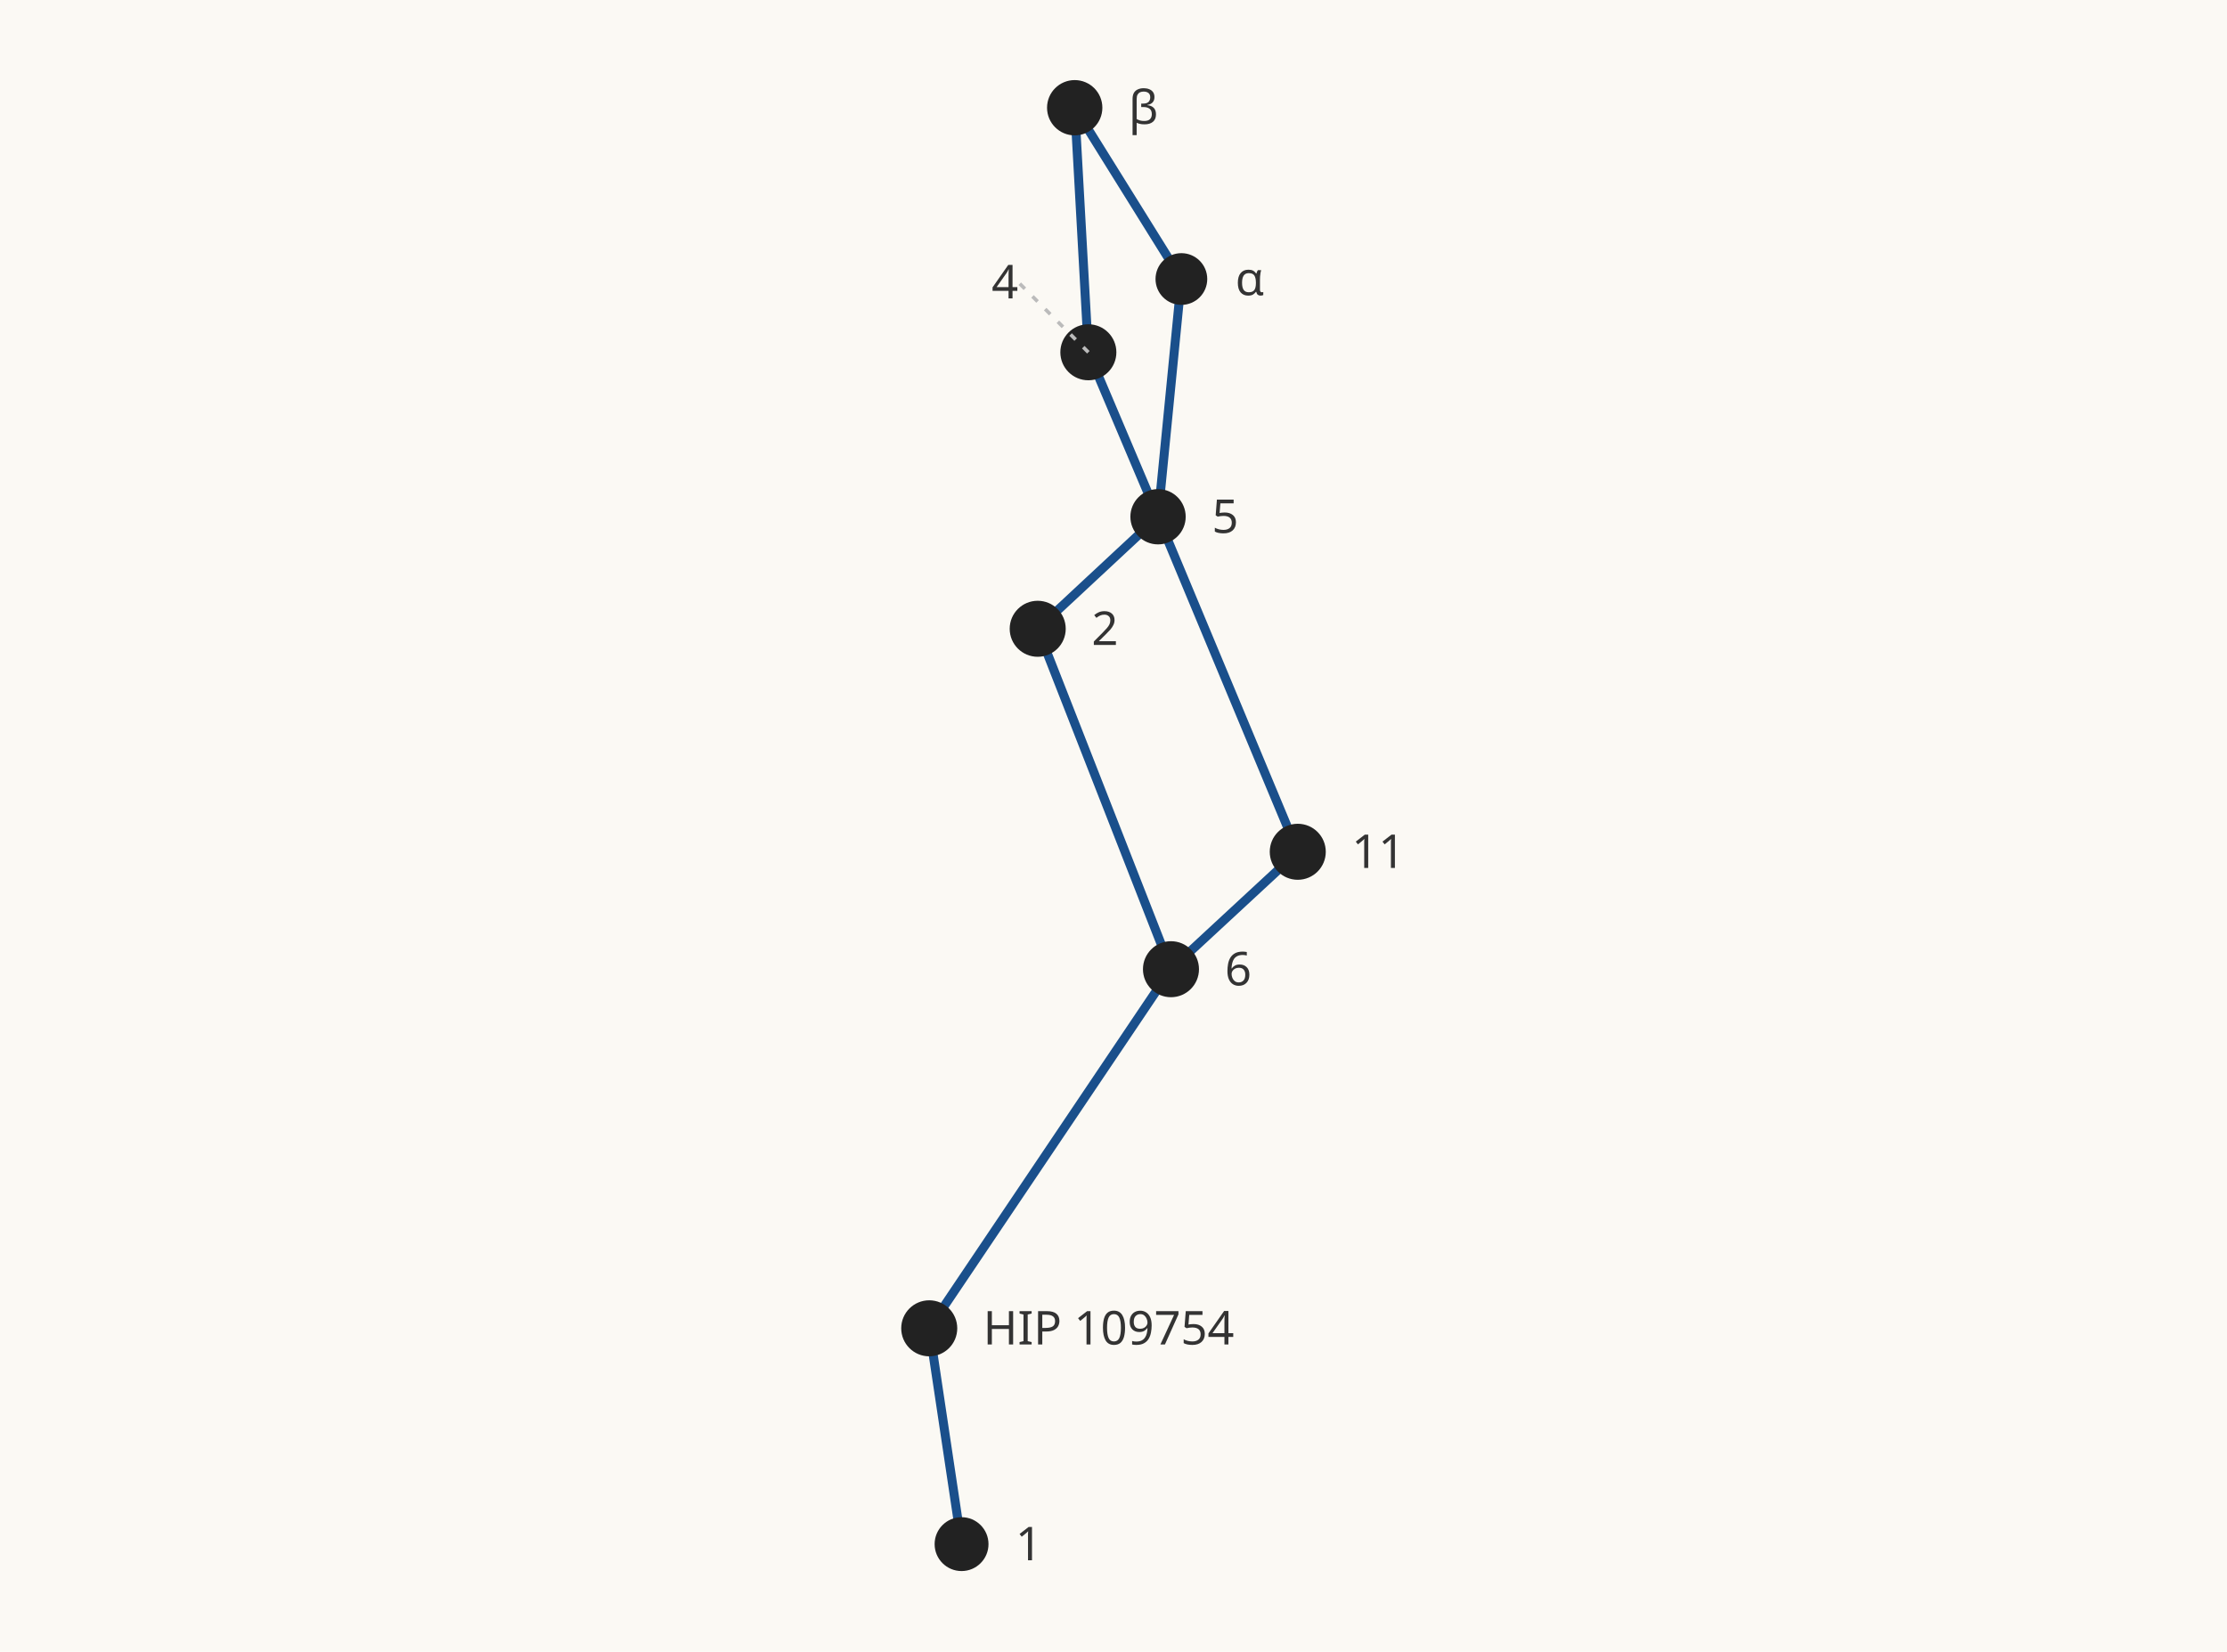
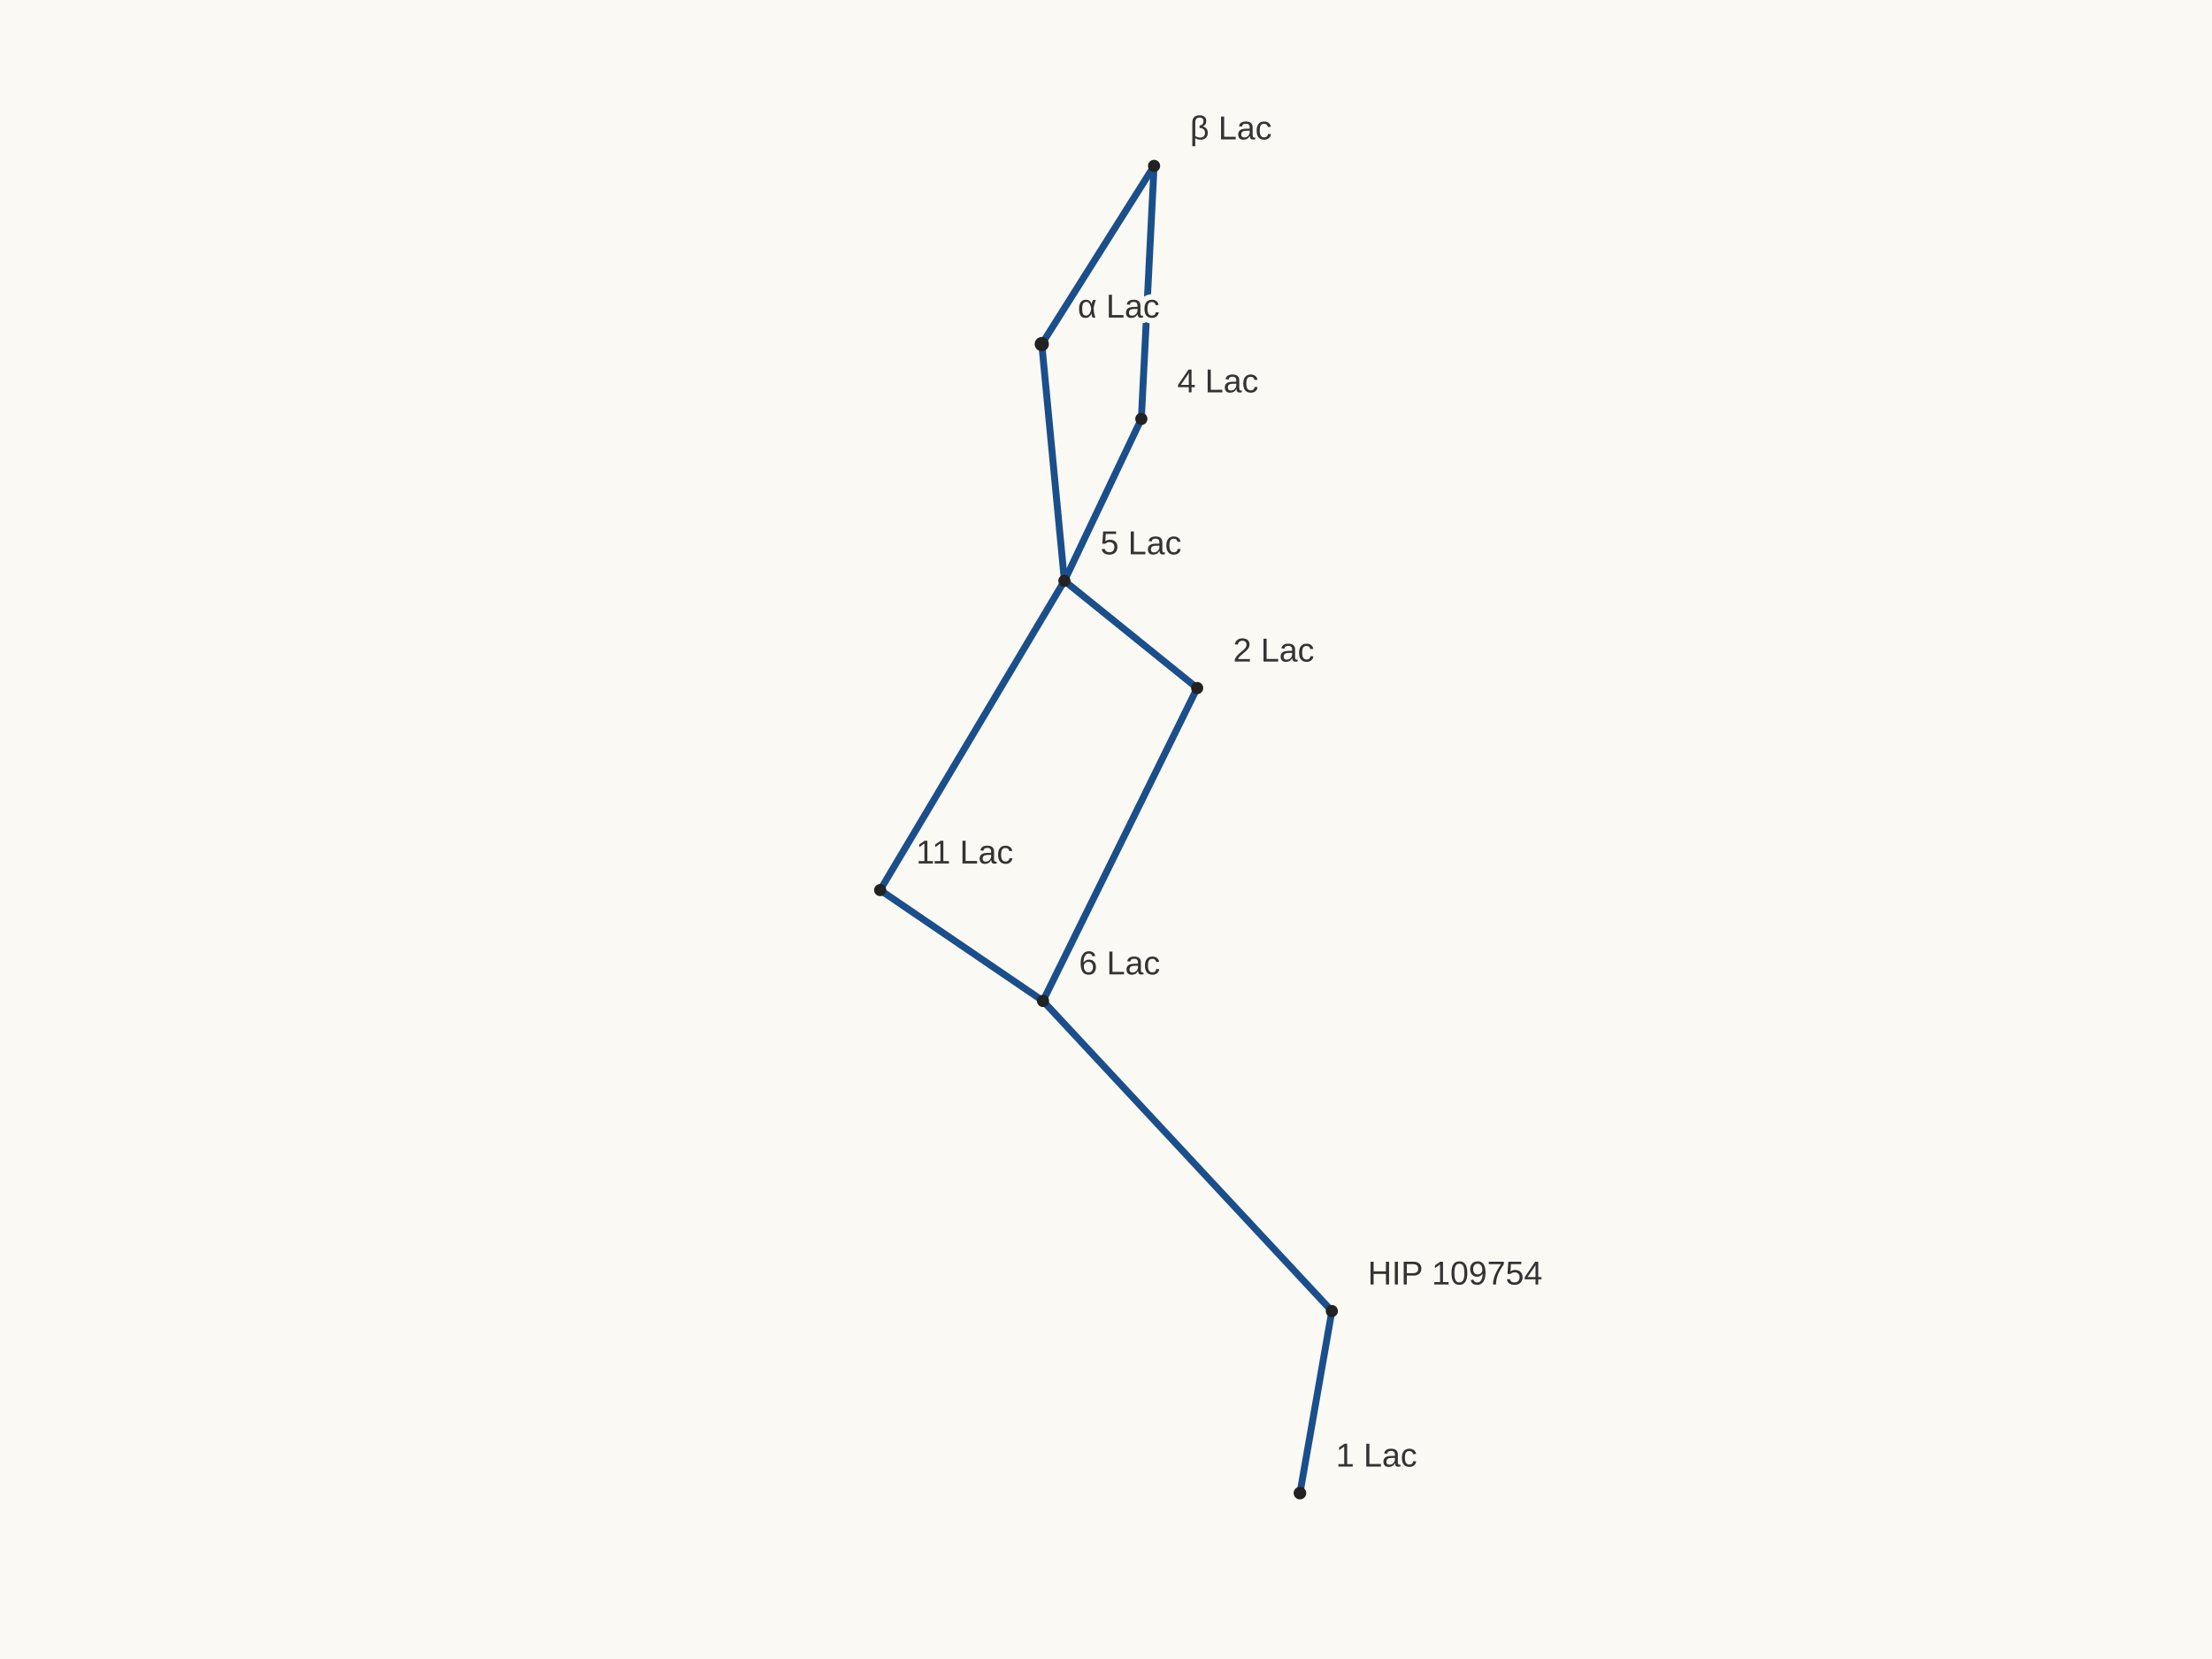
- <svg xmlns="http://www.w3.org/2000/svg" viewBox="0 0 620 460" width="620" height="460" role="img" aria-label="Figure de la constellation Lézard">
-   <rect width="620" height="460" fill="#fbf9f4" />
-   <line x1="267.7" y1="430.0" x2="258.7" y2="369.9" stroke="#1a4f8b" stroke-width="2.5" stroke-linecap="round" />
-   <line x1="258.7" y1="369.9" x2="326.0" y2="269.9" stroke="#1a4f8b" stroke-width="2.5" stroke-linecap="round" />
-   <line x1="326.0" y1="269.9" x2="361.3" y2="237.2" stroke="#1a4f8b" stroke-width="2.5" stroke-linecap="round" />
-   <line x1="361.3" y1="237.2" x2="322.4" y2="143.9" stroke="#1a4f8b" stroke-width="2.5" stroke-linecap="round" />
-   <line x1="322.4" y1="143.9" x2="328.9" y2="77.7" stroke="#1a4f8b" stroke-width="2.5" stroke-linecap="round" />
-   <line x1="328.9" y1="77.7" x2="299.2" y2="30.0" stroke="#1a4f8b" stroke-width="2.5" stroke-linecap="round" />
-   <line x1="299.2" y1="30.0" x2="303.0" y2="98.1" stroke="#1a4f8b" stroke-width="2.5" stroke-linecap="round" />
-   <line x1="303.0" y1="98.1" x2="322.4" y2="143.9" stroke="#1a4f8b" stroke-width="2.5" stroke-linecap="round" />
-   <line x1="322.4" y1="143.9" x2="288.9" y2="175.1" stroke="#1a4f8b" stroke-width="2.5" stroke-linecap="round" />
-   <line x1="288.9" y1="175.1" x2="326.0" y2="269.9" stroke="#1a4f8b" stroke-width="2.5" stroke-linecap="round" />
-   <circle cx="258.7" cy="369.9" r="7.8" fill="#222" />
-   <circle cx="267.7" cy="430.0" r="7.5" fill="#222" />
-   <circle cx="288.9" cy="175.1" r="7.8" fill="#222" />
-   <circle cx="299.2" cy="30.0" r="7.7" fill="#222" />
-   <circle cx="303.0" cy="98.1" r="7.8" fill="#222" />
-   <circle cx="322.4" cy="143.9" r="7.7" fill="#222" />
-   <circle cx="326.0" cy="269.9" r="7.8" fill="#222" />
-   <circle cx="328.9" cy="77.7" r="7.2" fill="#222" />
-   <circle cx="361.3" cy="237.2" r="7.8" fill="#222" />
-   <line x1="303.0" y1="98.1" x2="283.5" y2="78.6" stroke="#bbb" stroke-width="1" stroke-dasharray="2,3" />
-   <text x="283.5" y="83.1" font-family="system-ui,sans-serif" font-size="13" fill="#333" text-anchor="end">4</text>
-   <text x="337.4" y="148.4" font-family="system-ui,sans-serif" font-size="13" fill="#333" text-anchor="start">5</text>
-   <text x="343.9" y="82.2" font-family="system-ui,sans-serif" font-size="13" fill="#333" text-anchor="start">α</text>
-   <text x="303.9" y="179.6" font-family="system-ui,sans-serif" font-size="13" fill="#333" text-anchor="start">2</text>
-   <text x="314.2" y="34.5" font-family="system-ui,sans-serif" font-size="13" fill="#333" text-anchor="start">β</text>
-   <text x="341.0" y="274.4" font-family="system-ui,sans-serif" font-size="13" fill="#333" text-anchor="start">6</text>
-   <text x="376.3" y="241.7" font-family="system-ui,sans-serif" font-size="13" fill="#333" text-anchor="start">11</text>
-   <text x="273.7" y="374.4" font-family="system-ui,sans-serif" font-size="13" fill="#333" text-anchor="start">HIP 109754</text>
-   <text x="282.7" y="434.5" font-family="system-ui,sans-serif" font-size="13" fill="#333" text-anchor="start">1</text>
+ <svg xmlns="http://www.w3.org/2000/svg" viewBox="0 0 800 600" width="800" height="600" role="img" aria-label="Figure de Lézard">
+   <rect width="800" height="600" fill="#fbf9f4" />
+   <line x1="470.145" y1="540.000" x2="481.679" y2="474.158" stroke="#1a4f8b" stroke-width="2.5" />
+   <line x1="481.679" y1="474.158" x2="377.217" y2="362.001" stroke="#1a4f8b" stroke-width="2.5" />
+   <line x1="377.217" y1="362.001" x2="318.321" y2="321.904" stroke="#1a4f8b" stroke-width="2.5" />
+   <line x1="318.321" y1="321.904" x2="384.958" y2="210.059" stroke="#1a4f8b" stroke-width="2.5" />
+   <line x1="384.958" y1="210.059" x2="376.773" y2="124.449" stroke="#1a4f8b" stroke-width="2.5" />
+   <line x1="376.773" y1="124.449" x2="417.385" y2="60.000" stroke="#1a4f8b" stroke-width="2.5" />
+   <line x1="417.385" y1="60.000" x2="412.781" y2="151.503" stroke="#1a4f8b" stroke-width="2.5" />
+   <line x1="412.781" y1="151.503" x2="384.958" y2="210.059" stroke="#1a4f8b" stroke-width="2.5" />
+   <line x1="384.958" y1="210.059" x2="432.972" y2="248.842" stroke="#1a4f8b" stroke-width="2.5" />
+   <line x1="432.972" y1="248.842" x2="377.217" y2="362.001" stroke="#1a4f8b" stroke-width="2.5" />
+   <circle cx="481.679" cy="474.158" r="2.20" fill="#222" data-star="simbad:1584838" />
+   <circle cx="470.145" cy="540.000" r="2.28" fill="#222" data-star="simbad:1551949" />
+   <circle cx="432.972" cy="248.842" r="2.20" fill="#222" data-star="simbad:17245" />
+   <circle cx="417.385" cy="60.000" r="2.20" fill="#222" data-star="simbad:75118" />
+   <circle cx="412.781" cy="151.503" r="2.20" fill="#222" data-star="simbad:38785" />
+   <circle cx="384.958" cy="210.059" r="2.20" fill="#222" data-star="simbad:18498" />
+   <circle cx="377.217" cy="362.001" r="2.20" fill="#222" data-star="simbad:4153" />
+   <circle cx="376.773" cy="124.449" r="2.58" fill="#222" data-star="simbad:38673" />
+   <circle cx="318.321" cy="321.904" r="2.20" fill="#222" data-star="simbad:4551" />
+   <text x="494.68" y="461.16" dominant-baseline="middle" font-family="Arial,sans-serif" font-size="12" fill="#333" paint-order="stroke" stroke="#fbf9f4" stroke-width="4" stroke-linejoin="round">HIP 109754</text>
+   <text x="331.32" y="308.90" dominant-baseline="middle" font-family="Arial,sans-serif" font-size="12" fill="#333" paint-order="stroke" stroke="#fbf9f4" stroke-width="4" stroke-linejoin="round">11 Lac</text>
+   <text x="483.14" y="527.00" dominant-baseline="middle" font-family="Arial,sans-serif" font-size="12" fill="#333" paint-order="stroke" stroke="#fbf9f4" stroke-width="4" stroke-linejoin="round">1 Lac</text>
+   <text x="445.97" y="235.84" dominant-baseline="middle" font-family="Arial,sans-serif" font-size="12" fill="#333" paint-order="stroke" stroke="#fbf9f4" stroke-width="4" stroke-linejoin="round">2 Lac</text>
+   <text x="430.39" y="47.00" dominant-baseline="middle" font-family="Arial,sans-serif" font-size="12" fill="#333" paint-order="stroke" stroke="#fbf9f4" stroke-width="4" stroke-linejoin="round">β Lac</text>
+   <text x="425.78" y="138.50" dominant-baseline="middle" font-family="Arial,sans-serif" font-size="12" fill="#333" paint-order="stroke" stroke="#fbf9f4" stroke-width="4" stroke-linejoin="round">4 Lac</text>
+   <text x="397.96" y="197.06" dominant-baseline="middle" font-family="Arial,sans-serif" font-size="12" fill="#333" paint-order="stroke" stroke="#fbf9f4" stroke-width="4" stroke-linejoin="round">5 Lac</text>
+   <text x="390.22" y="349.00" dominant-baseline="middle" font-family="Arial,sans-serif" font-size="12" fill="#333" paint-order="stroke" stroke="#fbf9f4" stroke-width="4" stroke-linejoin="round">6 Lac</text>
+   <text x="389.77" y="111.45" dominant-baseline="middle" font-family="Arial,sans-serif" font-size="12" fill="#333" paint-order="stroke" stroke="#fbf9f4" stroke-width="4" stroke-linejoin="round">α Lac</text>
</svg>
